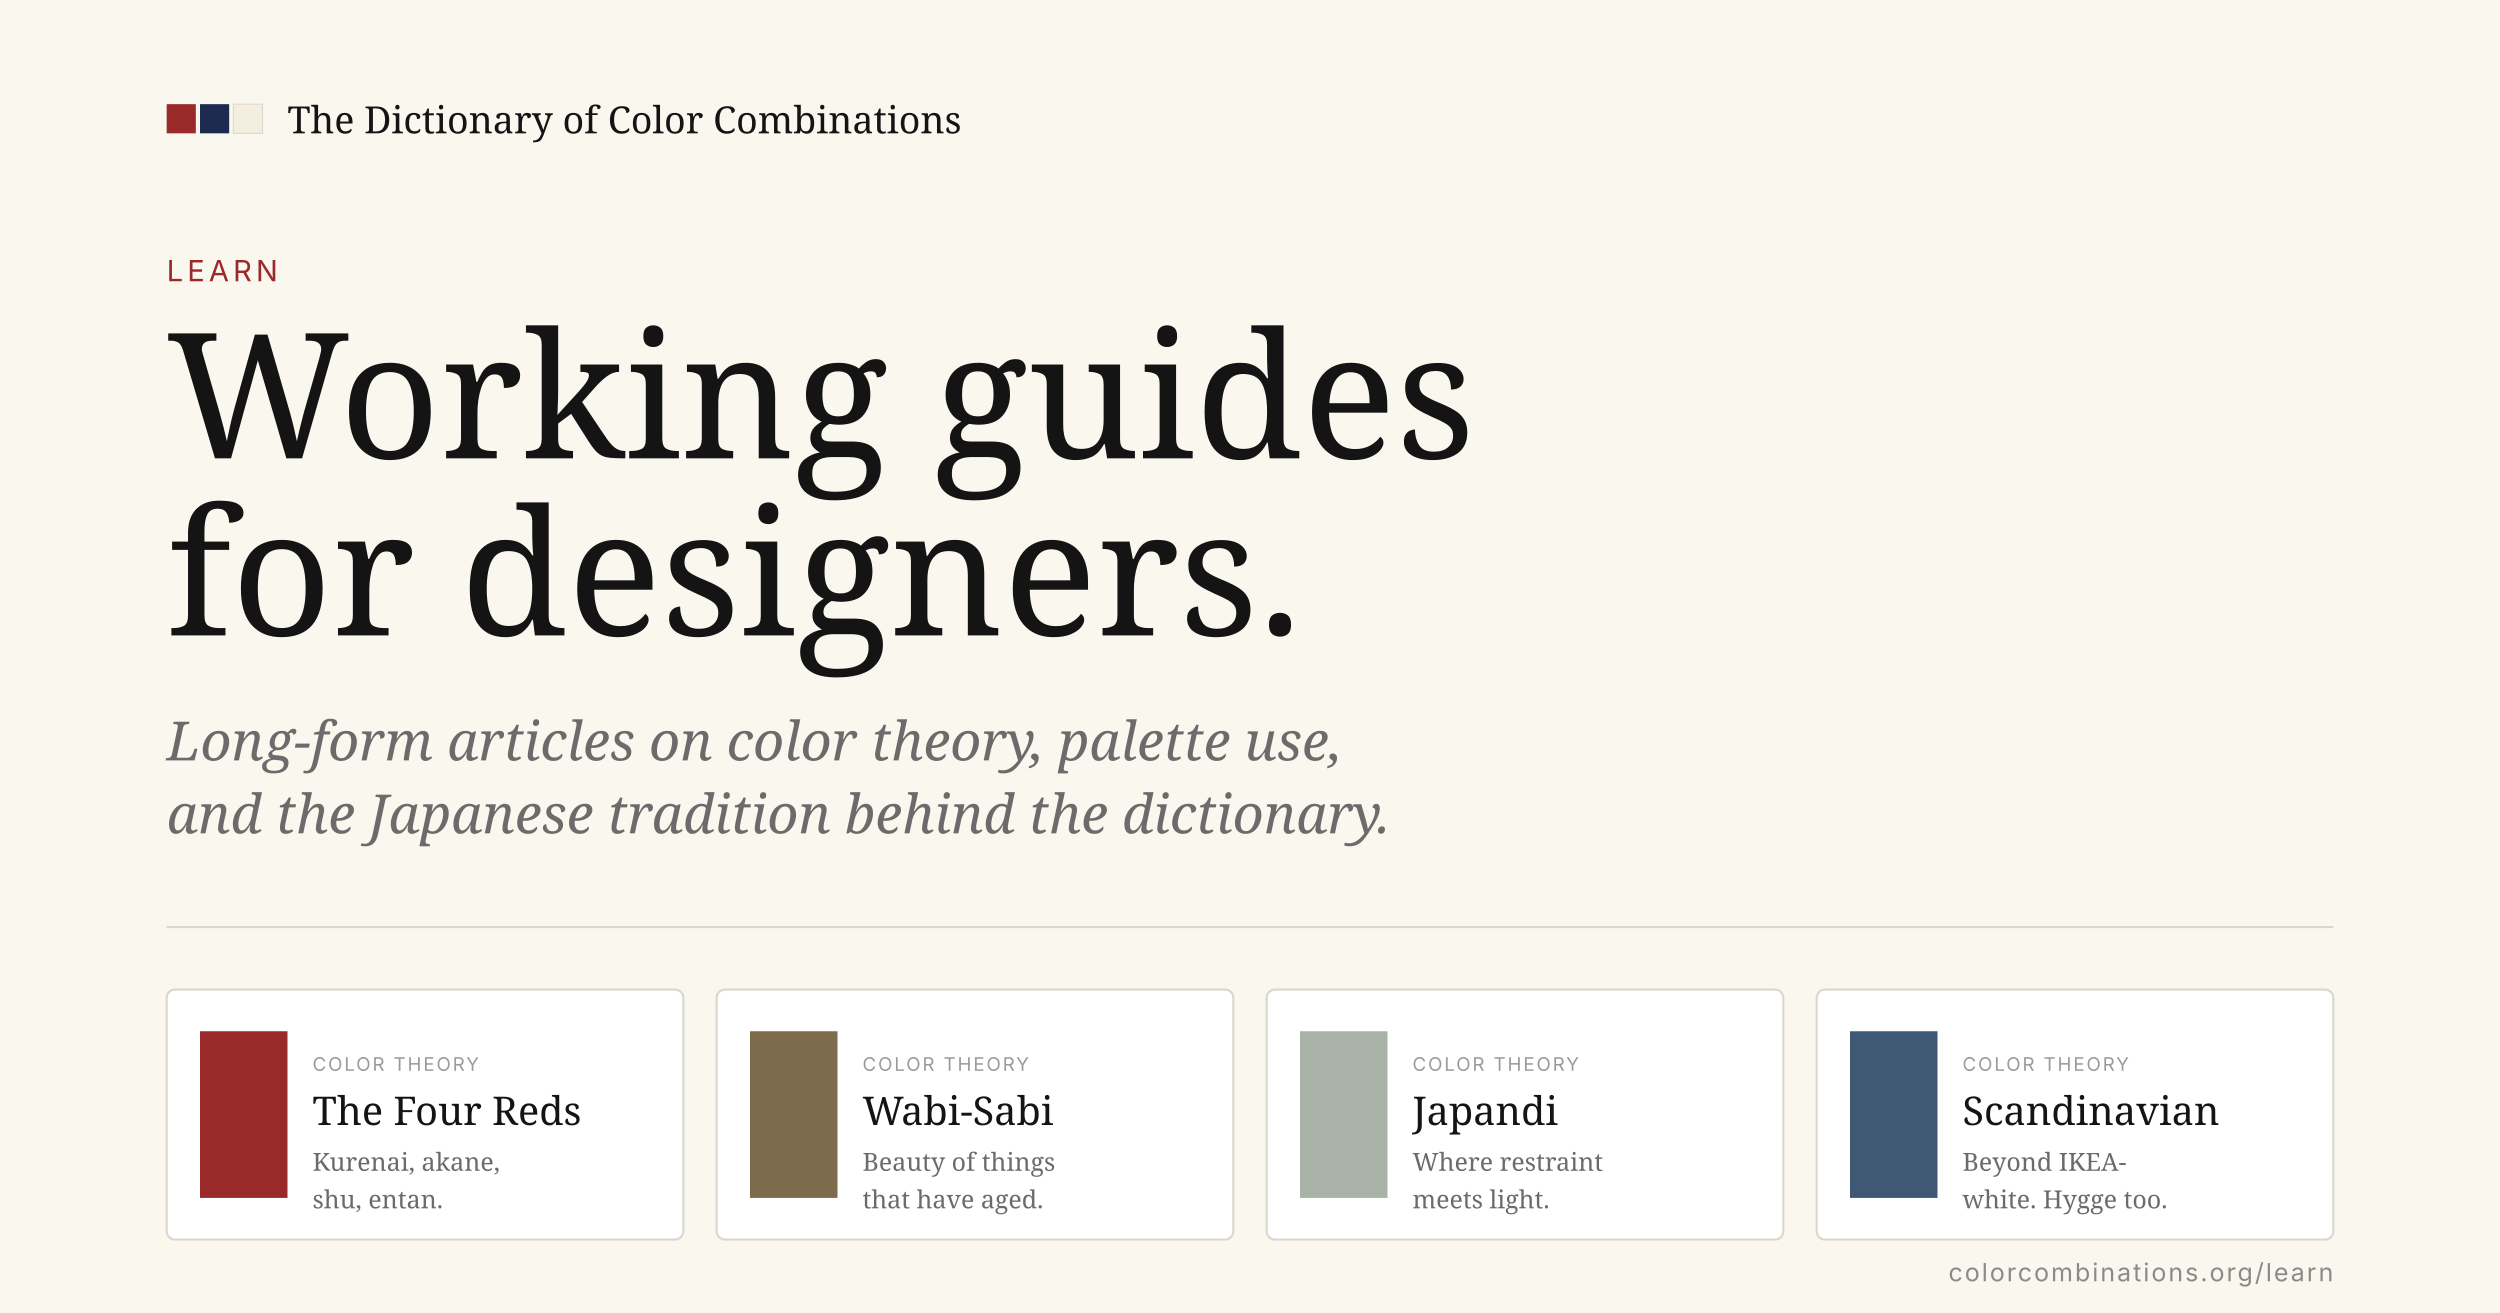
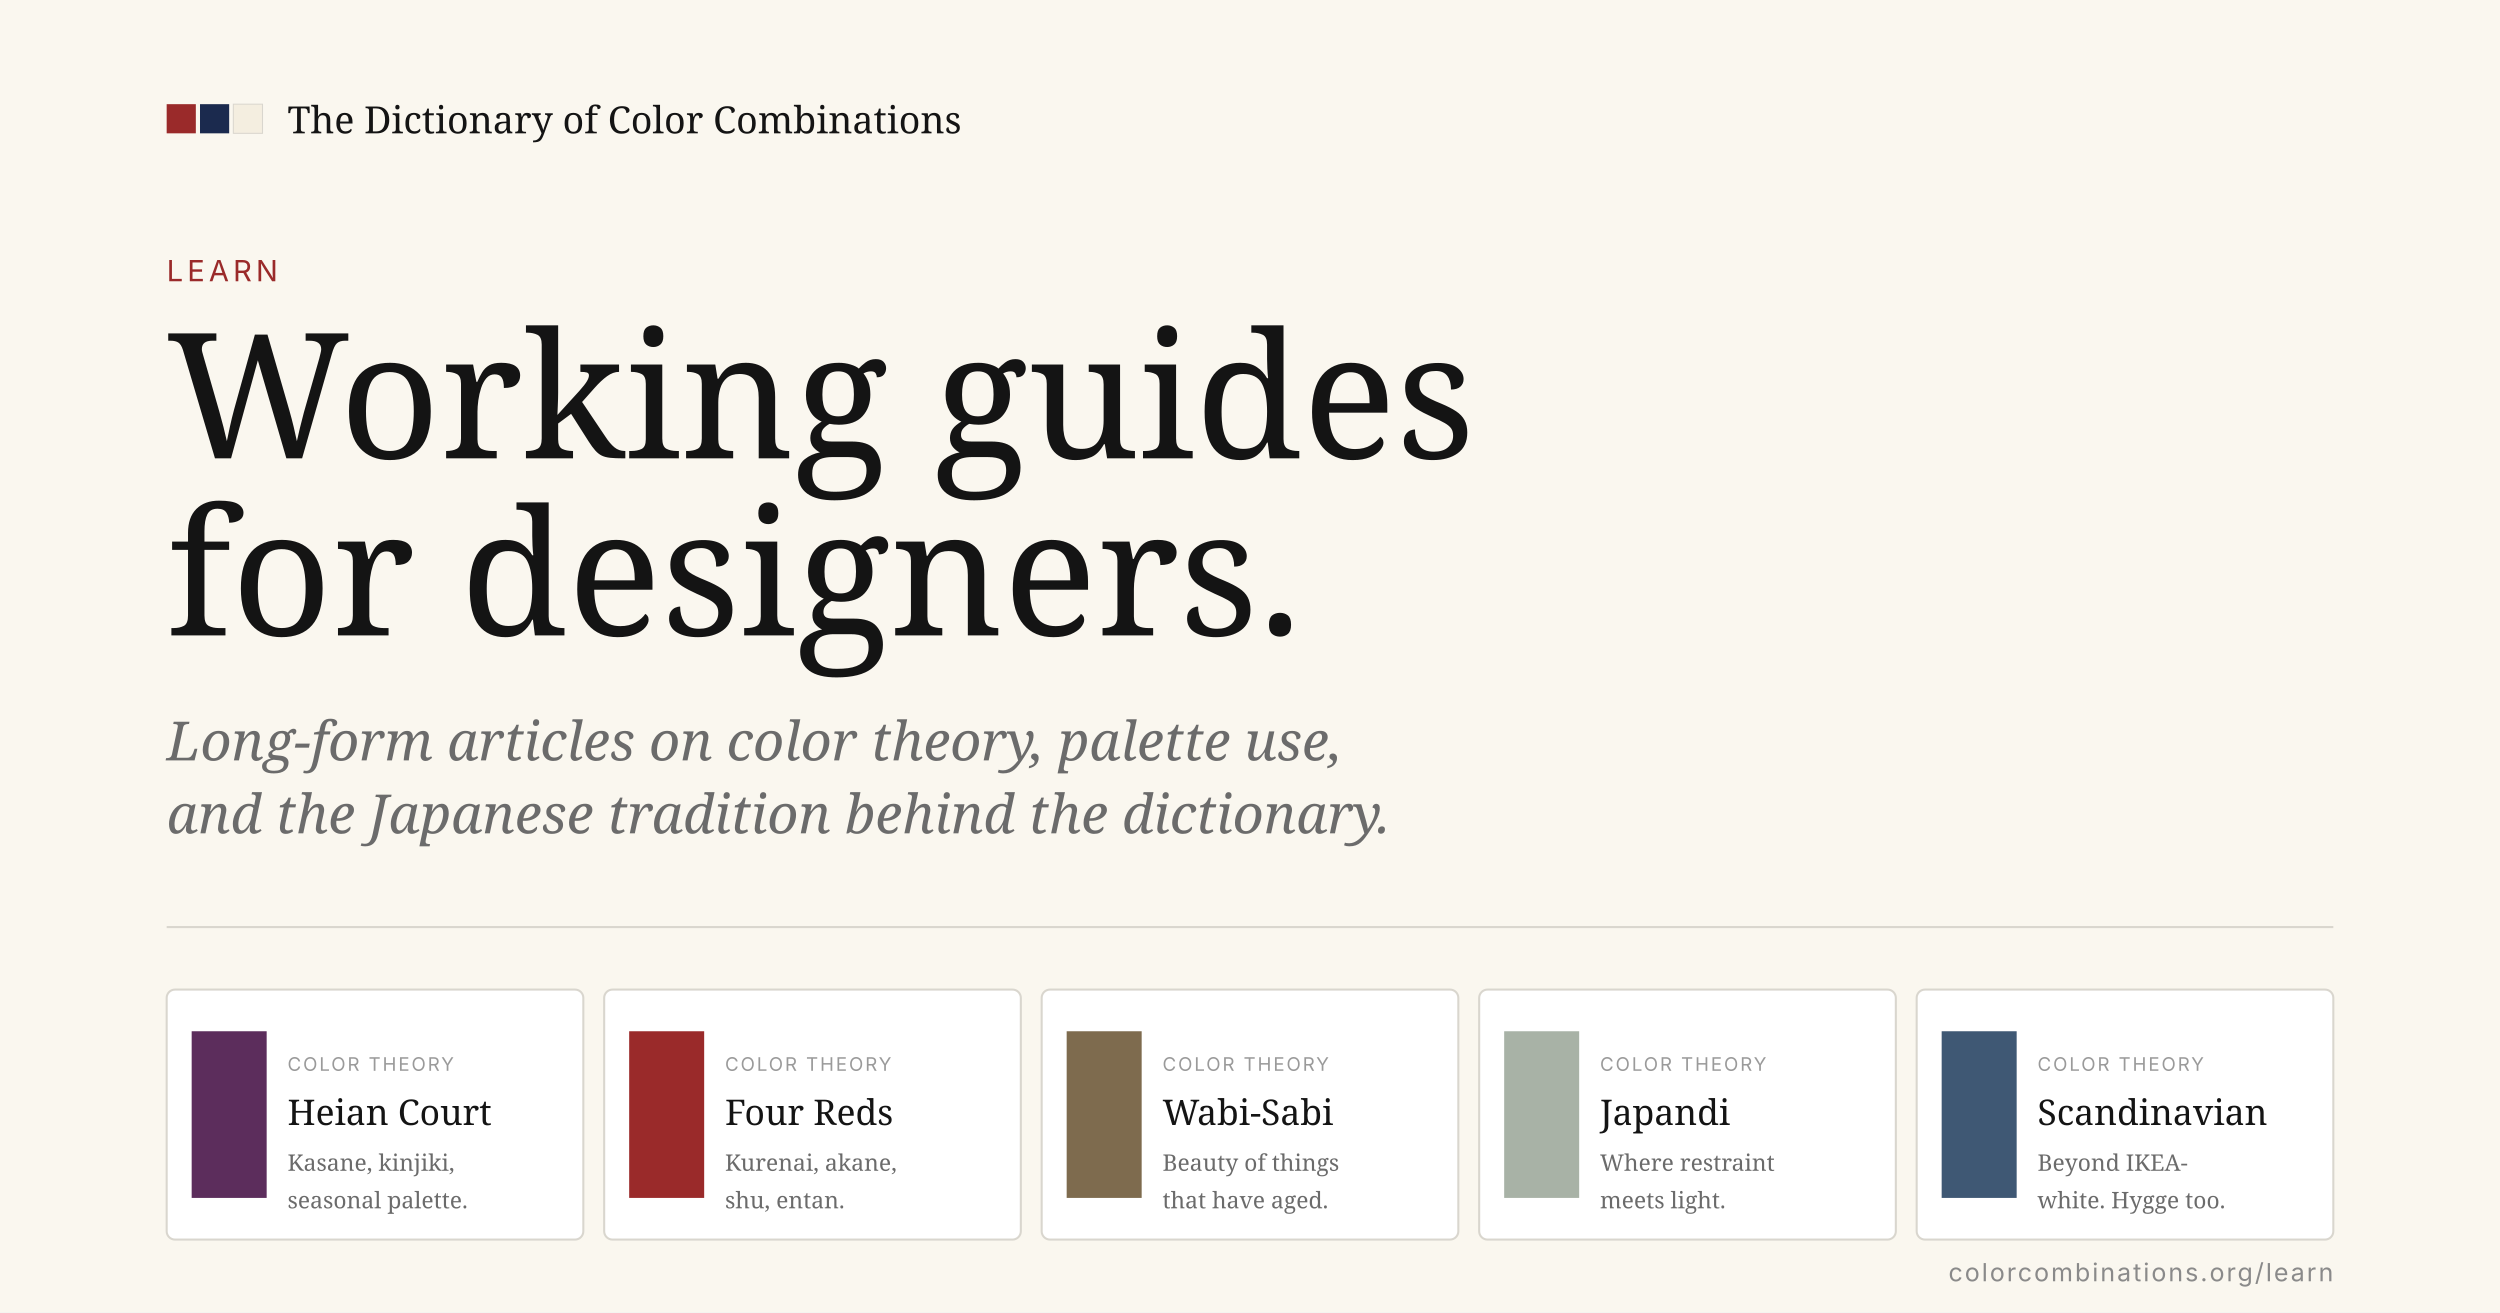
<svg xmlns="http://www.w3.org/2000/svg" viewBox="0 0 1200 630" width="1200" height="630">
  <rect width="1200" height="630" fill="#FAF7EF" />
  <g transform="translate(80, 64)">
    <rect x="0" y="-14" width="14" height="14" fill="#9A2A2A" />
    <rect x="16" y="-14" width="14" height="14" fill="#1B2A4E" />
    <rect x="32" y="-14" width="14" height="14" fill="#F4EEE0" stroke="#d9d6ce" stroke-width="0.5" />
    <text x="58" y="0" font-family="EB Garamond, Garamond, serif" font-size="18" fill="#141414">The Dictionary of Color Combinations</text>
  </g>
  <text x="80" y="135" font-family="Inter, sans-serif" font-size="14" fill="#9A2A2A" letter-spacing="0.14em">LEARN</text>
  <text x="80" y="220" font-family="EB Garamond, Garamond, serif" font-size="84" font-weight="500" fill="#141414">Working guides</text>
  <text x="80" y="305" font-family="EB Garamond, Garamond, serif" font-size="84" font-weight="500" fill="#141414">for designers.</text>
  <text x="80" y="365" font-family="EB Garamond, Garamond, serif" font-size="26" font-style="italic" fill="#6b6b6b">Long-form articles on color theory, palette use,</text>
  <text x="80" y="400" font-family="EB Garamond, Garamond, serif" font-size="26" font-style="italic" fill="#6b6b6b">and the Japanese tradition behind the dictionary.</text>
  <line x1="80" y1="445" x2="1120" y2="445" stroke="#d9d6ce" stroke-width="1" />
  <g>
-     <rect x="80" y="475" width="248" height="120" fill="#fff" stroke="#d9d6ce" stroke-width="1" rx="4" />
-     <rect x="96" y="495" width="42" height="80" fill="#9A2A2A" />
-     <text x="150" y="514" font-family="Inter, sans-serif" font-size="9" fill="#9a9a9a" letter-spacing="0.1em">COLOR THEORY</text>
-     <text x="150" y="540" font-family="EB Garamond, Garamond, serif" font-size="19" fill="#141414">The Four Reds</text>
-     <text x="150" y="562" font-family="EB Garamond, Garamond, serif" font-size="12" fill="#6b6b6b">Kurenai, akane,</text>
-     <text x="150" y="580" font-family="EB Garamond, Garamond, serif" font-size="12" fill="#6b6b6b">shu, entan.</text>
+     <rect x="80" y="475" width="200" height="120" fill="#fff" stroke="#d9d6ce" stroke-width="1" rx="4" />
+     <rect x="92" y="495" width="36" height="80" fill="#5C2D5C" />
+     <text x="138" y="514" font-family="Inter, sans-serif" font-size="9" fill="#9a9a9a" letter-spacing="0.1em">COLOR THEORY</text>
+     <text x="138" y="540" font-family="EB Garamond, Garamond, serif" font-size="17" fill="#141414">Heian Court</text>
+     <text x="138" y="562" font-family="EB Garamond, Garamond, serif" font-size="11" fill="#6b6b6b">Kasane, kinjiki,</text>
+     <text x="138" y="580" font-family="EB Garamond, Garamond, serif" font-size="11" fill="#6b6b6b">seasonal palette.</text>
  </g>
  <g>
-     <rect x="344" y="475" width="248" height="120" fill="#fff" stroke="#d9d6ce" stroke-width="1" rx="4" />
-     <rect x="360" y="495" width="42" height="80" fill="#7E6B4E" />
-     <text x="414" y="514" font-family="Inter, sans-serif" font-size="9" fill="#9a9a9a" letter-spacing="0.1em">COLOR THEORY</text>
-     <text x="414" y="540" font-family="EB Garamond, Garamond, serif" font-size="19" fill="#141414">Wabi-Sabi</text>
-     <text x="414" y="562" font-family="EB Garamond, Garamond, serif" font-size="12" fill="#6b6b6b">Beauty of things</text>
-     <text x="414" y="580" font-family="EB Garamond, Garamond, serif" font-size="12" fill="#6b6b6b">that have aged.</text>
+     <rect x="290" y="475" width="200" height="120" fill="#fff" stroke="#d9d6ce" stroke-width="1" rx="4" />
+     <rect x="302" y="495" width="36" height="80" fill="#9A2A2A" />
+     <text x="348" y="514" font-family="Inter, sans-serif" font-size="9" fill="#9a9a9a" letter-spacing="0.1em">COLOR THEORY</text>
+     <text x="348" y="540" font-family="EB Garamond, Garamond, serif" font-size="17" fill="#141414">Four Reds</text>
+     <text x="348" y="562" font-family="EB Garamond, Garamond, serif" font-size="11" fill="#6b6b6b">Kurenai, akane,</text>
+     <text x="348" y="580" font-family="EB Garamond, Garamond, serif" font-size="11" fill="#6b6b6b">shu, entan.</text>
  </g>
  <g>
-     <rect x="608" y="475" width="248" height="120" fill="#fff" stroke="#d9d6ce" stroke-width="1" rx="4" />
-     <rect x="624" y="495" width="42" height="80" fill="#A8B2A6" />
-     <text x="678" y="514" font-family="Inter, sans-serif" font-size="9" fill="#9a9a9a" letter-spacing="0.1em">COLOR THEORY</text>
-     <text x="678" y="540" font-family="EB Garamond, Garamond, serif" font-size="19" fill="#141414">Japandi</text>
-     <text x="678" y="562" font-family="EB Garamond, Garamond, serif" font-size="12" fill="#6b6b6b">Where restraint</text>
-     <text x="678" y="580" font-family="EB Garamond, Garamond, serif" font-size="12" fill="#6b6b6b">meets light.</text>
+     <rect x="500" y="475" width="200" height="120" fill="#fff" stroke="#d9d6ce" stroke-width="1" rx="4" />
+     <rect x="512" y="495" width="36" height="80" fill="#7E6B4E" />
+     <text x="558" y="514" font-family="Inter, sans-serif" font-size="9" fill="#9a9a9a" letter-spacing="0.1em">COLOR THEORY</text>
+     <text x="558" y="540" font-family="EB Garamond, Garamond, serif" font-size="17" fill="#141414">Wabi-Sabi</text>
+     <text x="558" y="562" font-family="EB Garamond, Garamond, serif" font-size="11" fill="#6b6b6b">Beauty of things</text>
+     <text x="558" y="580" font-family="EB Garamond, Garamond, serif" font-size="11" fill="#6b6b6b">that have aged.</text>
  </g>
  <g>
-     <rect x="872" y="475" width="248" height="120" fill="#fff" stroke="#d9d6ce" stroke-width="1" rx="4" />
-     <rect x="888" y="495" width="42" height="80" fill="#3F5874" />
-     <text x="942" y="514" font-family="Inter, sans-serif" font-size="9" fill="#9a9a9a" letter-spacing="0.1em">COLOR THEORY</text>
-     <text x="942" y="540" font-family="EB Garamond, Garamond, serif" font-size="19" fill="#141414">Scandinavian</text>
-     <text x="942" y="562" font-family="EB Garamond, Garamond, serif" font-size="12" fill="#6b6b6b">Beyond IKEA-</text>
-     <text x="942" y="580" font-family="EB Garamond, Garamond, serif" font-size="12" fill="#6b6b6b">white. Hygge too.</text>
+     <rect x="710" y="475" width="200" height="120" fill="#fff" stroke="#d9d6ce" stroke-width="1" rx="4" />
+     <rect x="722" y="495" width="36" height="80" fill="#A8B2A6" />
+     <text x="768" y="514" font-family="Inter, sans-serif" font-size="9" fill="#9a9a9a" letter-spacing="0.1em">COLOR THEORY</text>
+     <text x="768" y="540" font-family="EB Garamond, Garamond, serif" font-size="17" fill="#141414">Japandi</text>
+     <text x="768" y="562" font-family="EB Garamond, Garamond, serif" font-size="11" fill="#6b6b6b">Where restraint</text>
+     <text x="768" y="580" font-family="EB Garamond, Garamond, serif" font-size="11" fill="#6b6b6b">meets light.</text>
+   </g>
+   <g>
+     <rect x="920" y="475" width="200" height="120" fill="#fff" stroke="#d9d6ce" stroke-width="1" rx="4" />
+     <rect x="932" y="495" width="36" height="80" fill="#3F5874" />
+     <text x="978" y="514" font-family="Inter, sans-serif" font-size="9" fill="#9a9a9a" letter-spacing="0.1em">COLOR THEORY</text>
+     <text x="978" y="540" font-family="EB Garamond, Garamond, serif" font-size="17" fill="#141414">Scandinavian</text>
+     <text x="978" y="562" font-family="EB Garamond, Garamond, serif" font-size="11" fill="#6b6b6b">Beyond IKEA-</text>
+     <text x="978" y="580" font-family="EB Garamond, Garamond, serif" font-size="11" fill="#6b6b6b">white. Hygge too.</text>
  </g>
  <text x="1120" y="615" text-anchor="end" font-family="Inter, sans-serif" font-size="12" fill="#8a8a8a" letter-spacing="0.08em">colorcombinations.org/learn</text>
</svg>
